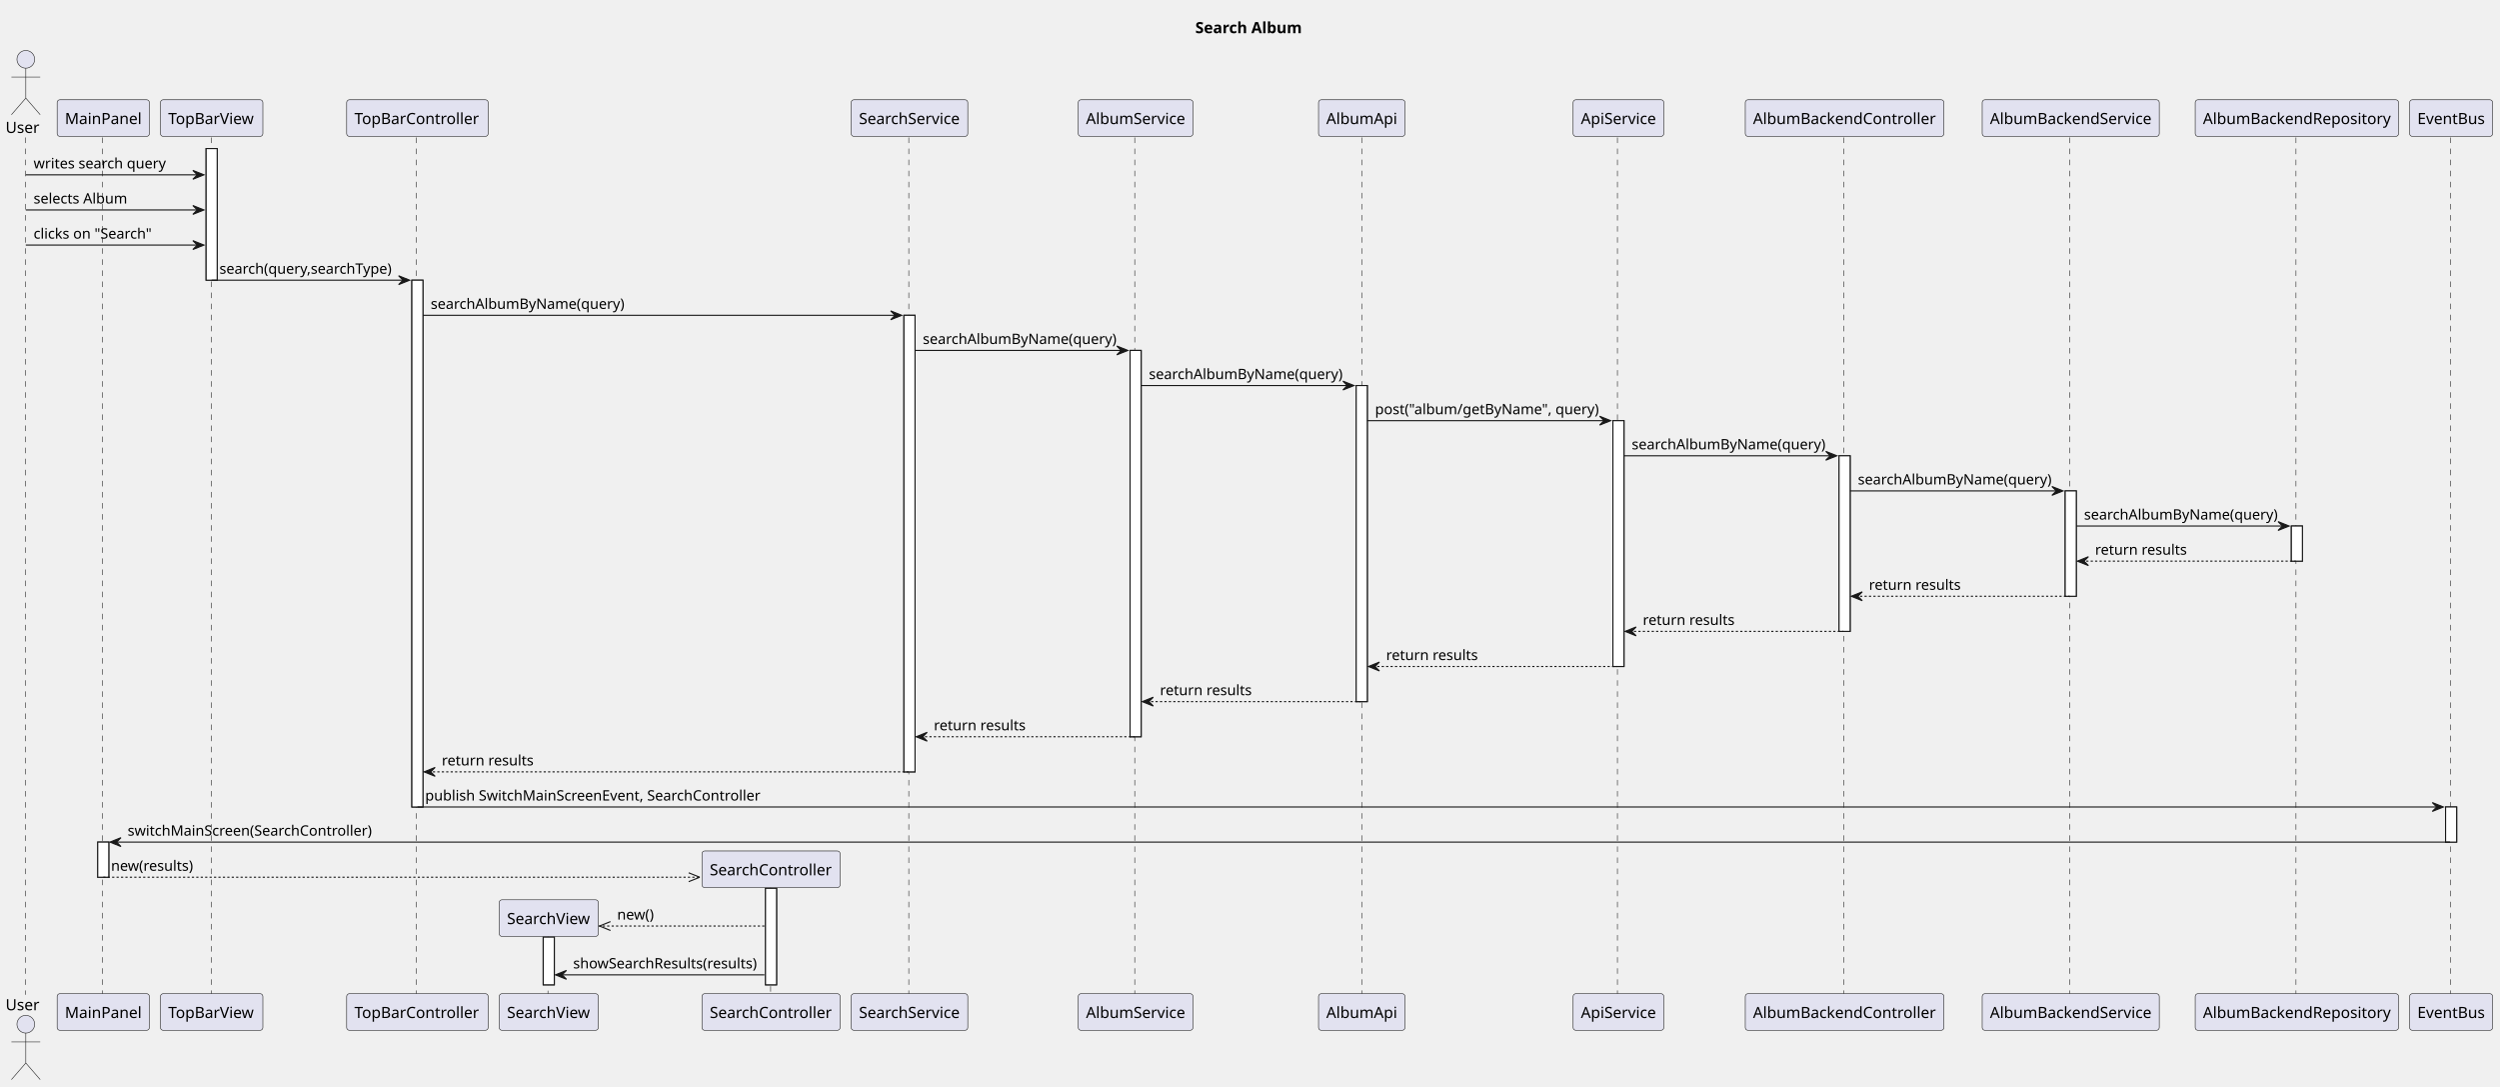
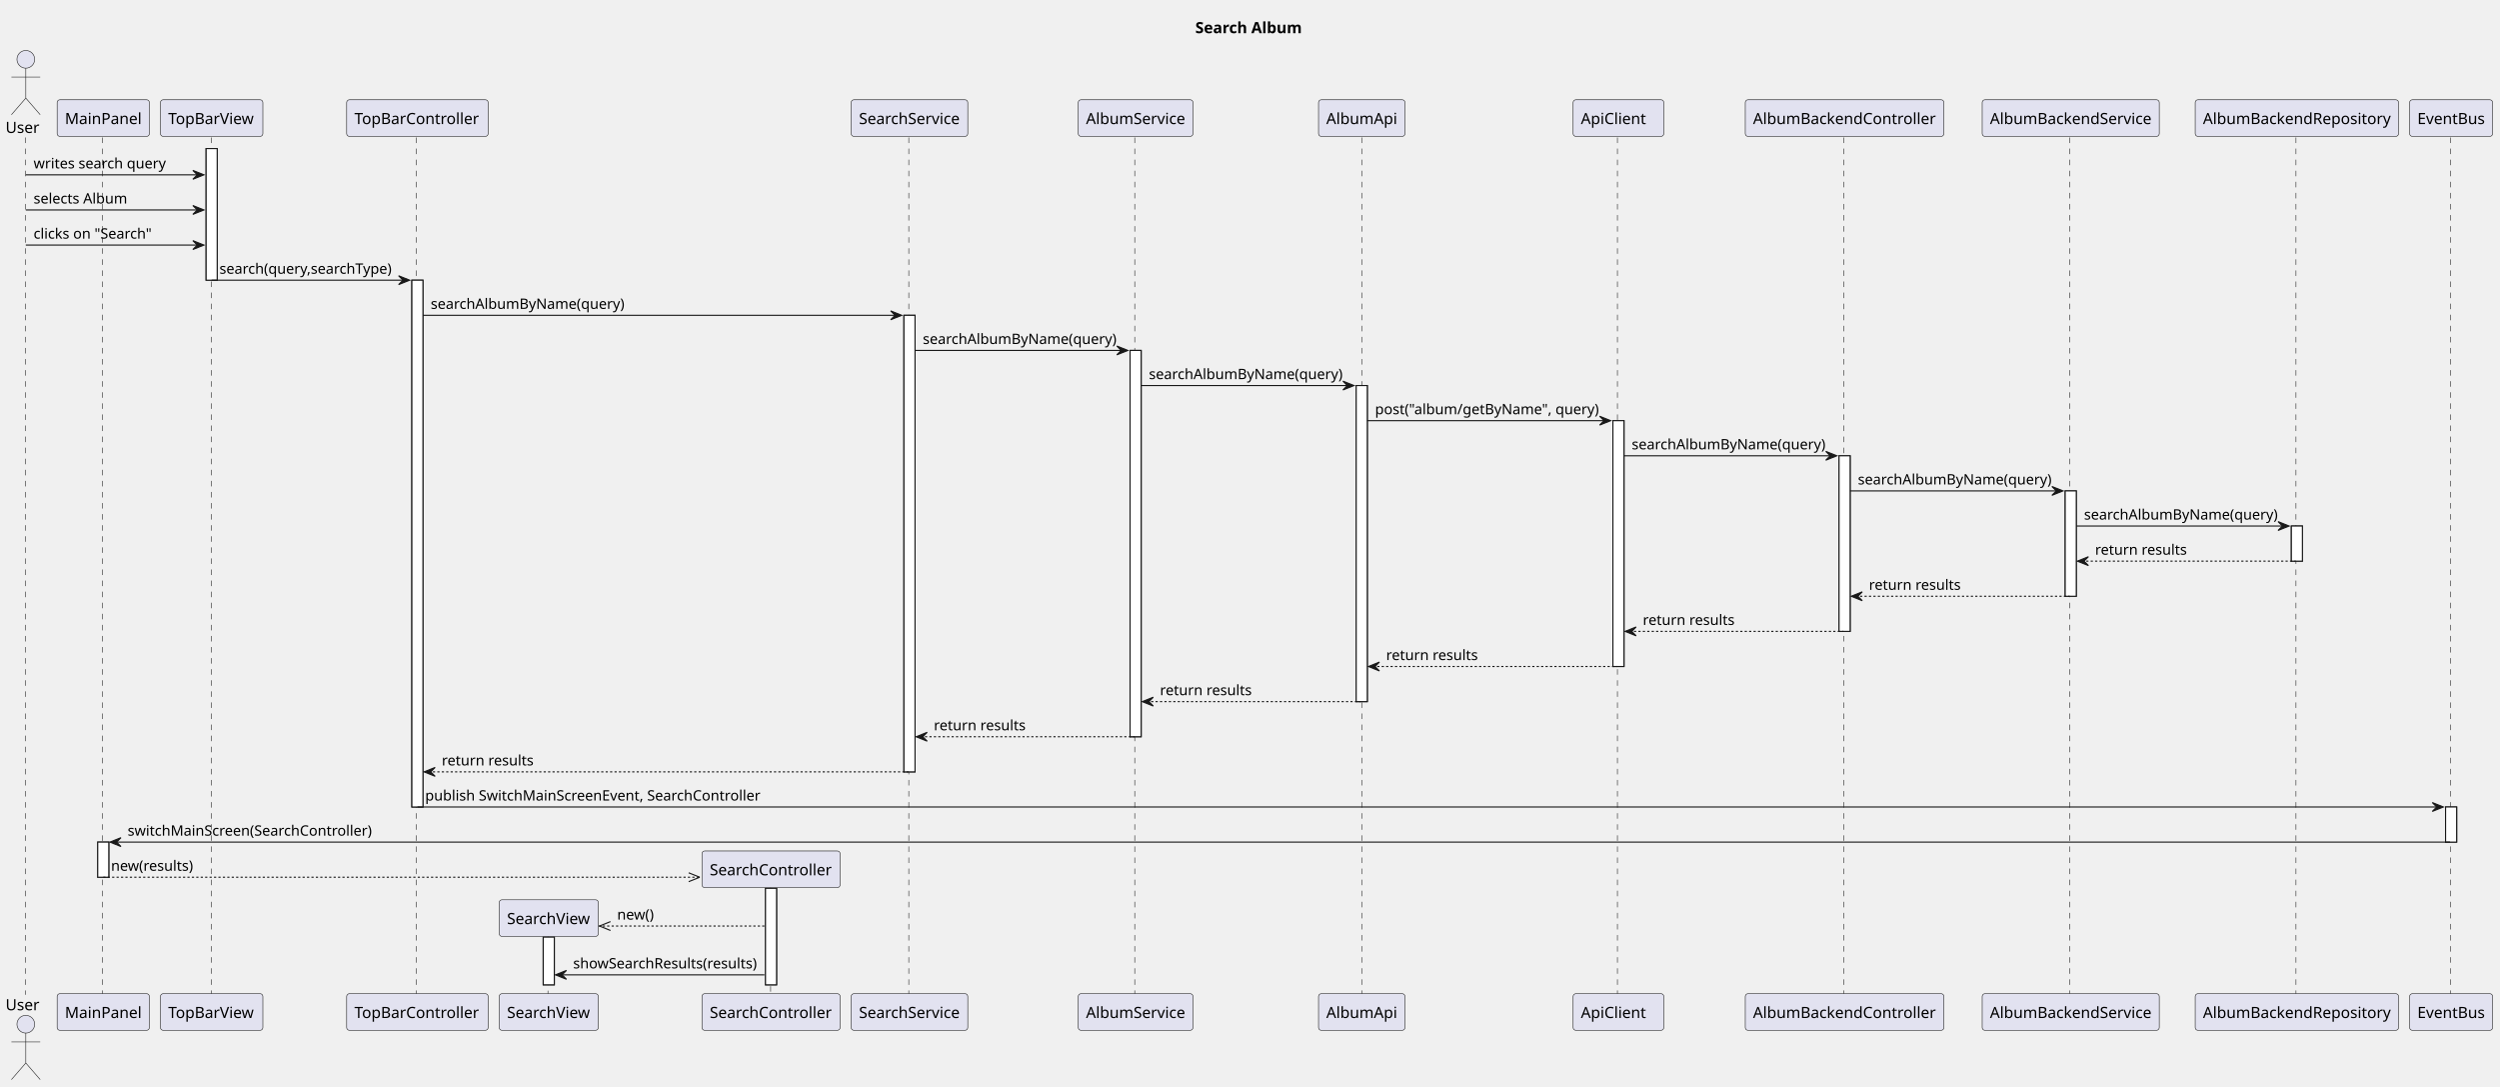
<svg xmlns="http://www.w3.org/2000/svg" contentStyleType="text/css" data-diagram-type="SEQUENCE" height="981px" preserveAspectRatio="none" style="width:2257px;height:981px;background:#FFFFFF;" version="1.1" viewBox="0 0 2257 981" width="2257px" zoomAndPan="magnify">
  <defs />
  <g>
    <text fill="#000000" font-family="sans-serif" font-size="14" font-weight="bold" lengthAdjust="spacing" textLength="96.138" x="1079.546" y="29.966">Search Album</text>
    <g>
      <rect fill="#FFFFFF" height="31.706" style="stroke:#181818;stroke-width:1;" width="10" x="88.268" y="760.256" />
    </g>
    <g>
      <rect fill="#FFFFFF" height="118.824" style="stroke:#181818;stroke-width:1;" width="10" x="186.173" y="134.136" />
    </g>
    <g>
      <rect fill="#FFFFFF" height="475.59" style="stroke:#181818;stroke-width:1;" width="10" x="371.993" y="252.96" />
    </g>
    <g>
      <rect fill="#FFFFFF" height="43.068" style="stroke:#181818;stroke-width:1;" width="10" x="490.632" y="846.03" />
    </g>
    <g>
      <rect fill="#FFFFFF" height="87.136" style="stroke:#181818;stroke-width:1;" width="10" x="691.37" y="801.962" />
    </g>
    <g>
      <rect fill="#FFFFFF" height="412.178" style="stroke:#181818;stroke-width:1;" width="10" x="816.401" y="284.666" />
    </g>
    <g>
      <rect fill="#FFFFFF" height="348.766" style="stroke:#181818;stroke-width:1;" width="10" x="1020.641" y="316.372" />
    </g>
    <g>
      <rect fill="#FFFFFF" height="285.354" style="stroke:#181818;stroke-width:1;" width="10" x="1224.881" y="348.078" />
    </g>
    <g>
      <rect fill="#FFFFFF" height="221.942" style="stroke:#181818;stroke-width:1;" width="10" x="1456.72" y="379.784" />
    </g>
    <g>
      <rect fill="#FFFFFF" height="158.53" style="stroke:#181818;stroke-width:1;" width="10" x="1660.961" y="411.49" />
    </g>
    <g>
      <rect fill="#FFFFFF" height="95.118" style="stroke:#181818;stroke-width:1;" width="10" x="1865.201" y="443.196" />
    </g>
    <g>
      <rect fill="#FFFFFF" height="31.706" style="stroke:#181818;stroke-width:1;" width="10" x="2069.441" y="474.902" />
    </g>
    <g>
      <rect fill="#FFFFFF" height="31.706" style="stroke:#181818;stroke-width:1;" width="10" x="2208.751" y="728.55" />
    </g>
    <g class="participant-lifeline" data-entity-uid="part1" data-qualified-name="User" id="part1-lifeline">
      <g>
        <rect fill="#000000" fill-opacity="0" height="773.962" width="8" x="19.309" y="124.136" />
        <line style="stroke:#181818;stroke-width:0.5;stroke-dasharray:5,5;" x1="23" x2="23" y1="124.136" y2="898.098" />
      </g>
    </g>
    <g class="participant-lifeline" data-entity-uid="part2" data-qualified-name="MainPanel" id="part2-lifeline">
      <g>
        <rect fill="#000000" fill-opacity="0" height="773.962" width="8" x="89.268" y="124.136" />
        <line style="stroke:#181818;stroke-width:0.5;stroke-dasharray:5,5;" x1="92.618" x2="92.618" y1="124.136" y2="898.098" />
      </g>
    </g>
    <g class="participant-lifeline" data-entity-uid="part3" data-qualified-name="TopBarView" id="part3-lifeline">
      <g>
        <rect fill="#000000" fill-opacity="0" height="773.962" width="8" x="187.173" y="124.136" />
        <line style="stroke:#181818;stroke-width:0.5;stroke-dasharray:5,5;" x1="190.918" x2="190.918" y1="124.136" y2="898.098" />
      </g>
    </g>
    <g class="participant-lifeline" data-entity-uid="part4" data-qualified-name="TopBarController" id="part4-lifeline">
      <g>
        <rect fill="#000000" fill-opacity="0" height="773.962" width="8" x="372.993" y="124.136" />
        <line style="stroke:#181818;stroke-width:0.5;stroke-dasharray:5,5;" x1="376.104" x2="376.104" y1="124.136" y2="898.098" />
      </g>
    </g>
    <g class="participant-lifeline" data-entity-uid="part5" data-qualified-name="SearchView" id="part5-lifeline">
      <g>
        <rect fill="#000000" fill-opacity="0" height="53.74" width="8" x="491.632" y="844.358" />
        <line style="stroke:#181818;stroke-width:0.5;stroke-dasharray:5,5;" x1="494.881" x2="494.881" y1="844.358" y2="898.098" />
      </g>
    </g>
    <g class="participant-lifeline" data-entity-uid="part6" data-qualified-name="SearchController" id="part6-lifeline">
      <g>
        <rect fill="#000000" fill-opacity="0" height="97.808" width="8" x="692.37" y="800.29" />
        <line style="stroke:#181818;stroke-width:0.5;stroke-dasharray:5,5;" x1="695.987" x2="695.987" y1="800.29" y2="898.098" />
      </g>
    </g>
    <g class="participant-lifeline" data-entity-uid="part7" data-qualified-name="SearchService" id="part7-lifeline">
      <g>
        <rect fill="#000000" fill-opacity="0" height="773.962" width="8" x="817.401" y="124.136" />
        <line style="stroke:#181818;stroke-width:0.5;stroke-dasharray:5,5;" x1="820.754" x2="820.754" y1="124.136" y2="898.098" />
      </g>
    </g>
    <g class="participant-lifeline" data-entity-uid="part8" data-qualified-name="AlbumService" id="part8-lifeline">
      <g>
        <rect fill="#000000" fill-opacity="0" height="773.962" width="8" x="1021.641" y="124.136" />
        <line style="stroke:#181818;stroke-width:0.5;stroke-dasharray:5,5;" x1="1024.834" x2="1024.834" y1="124.136" y2="898.098" />
      </g>
    </g>
    <g class="participant-lifeline" data-entity-uid="part9" data-qualified-name="AlbumApi" id="part9-lifeline">
      <g>
        <rect fill="#000000" fill-opacity="0" height="773.962" width="8" x="1225.881" y="124.136" />
        <line style="stroke:#181818;stroke-width:0.5;stroke-dasharray:5,5;" x1="1229.842" x2="1229.842" y1="124.136" y2="898.098" />
      </g>
    </g>
-     <g class="participant-lifeline" data-entity-uid="part10" data-qualified-name="ApiService" id="part10-lifeline">
+     <g class="participant-lifeline" data-entity-uid="part10" data-qualified-name="ApiClient" id="part10-lifeline">
      <g>
        <rect fill="#000000" fill-opacity="0" height="773.962" width="8" x="1457.72" y="124.136" />
        <line style="stroke:#181818;stroke-width:0.5;stroke-dasharray:5,5;" x1="1460.785" x2="1460.785" y1="124.136" y2="898.098" />
      </g>
    </g>
    <g class="participant-lifeline" data-entity-uid="part11" data-qualified-name="AlbumBackendController" id="part11-lifeline">
      <g>
        <rect fill="#000000" fill-opacity="0" height="773.962" width="8" x="1661.961" y="124.136" />
        <line style="stroke:#181818;stroke-width:0.5;stroke-dasharray:5,5;" x1="1665.263" x2="1665.263" y1="124.136" y2="898.098" />
      </g>
    </g>
    <g class="participant-lifeline" data-entity-uid="part12" data-qualified-name="AlbumBackendService" id="part12-lifeline">
      <g>
        <rect fill="#000000" fill-opacity="0" height="773.962" width="8" x="1866.201" y="124.136" />
        <line style="stroke:#181818;stroke-width:0.5;stroke-dasharray:5,5;" x1="1869.24" x2="1869.24" y1="124.136" y2="898.098" />
      </g>
    </g>
    <g class="participant-lifeline" data-entity-uid="part13" data-qualified-name="AlbumBackendRepository" id="part13-lifeline">
      <g>
        <rect fill="#000000" fill-opacity="0" height="773.962" width="8" x="2070.441" y="124.136" />
        <line style="stroke:#181818;stroke-width:0.5;stroke-dasharray:5,5;" x1="2073.608" x2="2073.608" y1="124.136" y2="898.098" />
      </g>
    </g>
    <g class="participant-lifeline" data-entity-uid="part14" data-qualified-name="EventBus" id="part14-lifeline">
      <g>
        <rect fill="#000000" fill-opacity="0" height="773.962" width="8" x="2209.751" y="124.136" />
        <line style="stroke:#181818;stroke-width:0.5;stroke-dasharray:5,5;" x1="2213.274" x2="2213.274" y1="124.136" y2="898.098" />
      </g>
    </g>
    <g class="participant participant-head" data-entity-uid="part1" data-qualified-name="User" id="part1-head">
      <text fill="#000000" font-family="sans-serif" font-size="14" lengthAdjust="spacing" textLength="30.618" x="5" y="120.034">User</text>
      <ellipse cx="23.309" cy="53.568" fill="#E2E2F0" rx="8" ry="8" style="stroke:#181818;stroke-width:0.5;" />
      <path d="M23.309,61.568 L23.309,88.568 M10.309,69.568 L36.309,69.568 M23.309,88.568 L10.309,103.568 M23.309,88.568 L36.309,103.568" fill="none" style="stroke:#181818;stroke-width:0.5;" />
    </g>
    <g class="participant participant-tail" data-entity-uid="part1" data-qualified-name="User" id="part1-tail">
      <text fill="#000000" font-family="sans-serif" font-size="14" lengthAdjust="spacing" textLength="30.618" x="5" y="912.064">User</text>
      <ellipse cx="23.309" cy="924.666" fill="#E2E2F0" rx="8" ry="8" style="stroke:#181818;stroke-width:0.5;" />
      <path d="M23.309,932.666 L23.309,959.666 M10.309,940.666 L36.309,940.666 M23.309,959.666 L10.309,974.666 M23.309,959.666 L36.309,974.666" fill="none" style="stroke:#181818;stroke-width:0.5;" />
    </g>
    <g class="participant participant-head" data-entity-uid="part2" data-qualified-name="MainPanel" id="part2-head">
      <rect fill="#E2E2F0" height="33.068" rx="2.5" ry="2.5" style="stroke:#181818;stroke-width:0.5;" width="83.3" x="51.618" y="90.068" />
      <text fill="#000000" font-family="sans-serif" font-size="14" lengthAdjust="spacing" textLength="69.3" x="58.618" y="112.034">MainPanel</text>
    </g>
    <g class="participant participant-tail" data-entity-uid="part2" data-qualified-name="MainPanel" id="part2-tail">
      <rect fill="#E2E2F0" height="33.068" rx="2.5" ry="2.5" style="stroke:#181818;stroke-width:0.5;" width="83.3" x="51.618" y="897.098" />
      <text fill="#000000" font-family="sans-serif" font-size="14" lengthAdjust="spacing" textLength="69.3" x="58.618" y="919.064">MainPanel</text>
    </g>
    <g class="participant participant-head" data-entity-uid="part3" data-qualified-name="TopBarView" id="part3-head">
      <rect fill="#E2E2F0" height="33.068" rx="2.5" ry="2.5" style="stroke:#181818;stroke-width:0.5;" width="92.512" x="144.918" y="90.068" />
      <text fill="#000000" font-family="sans-serif" font-size="14" lengthAdjust="spacing" textLength="78.512" x="151.918" y="112.034">TopBarView</text>
    </g>
    <g class="participant participant-tail" data-entity-uid="part3" data-qualified-name="TopBarView" id="part3-tail">
      <rect fill="#E2E2F0" height="33.068" rx="2.5" ry="2.5" style="stroke:#181818;stroke-width:0.5;" width="92.512" x="144.918" y="897.098" />
      <text fill="#000000" font-family="sans-serif" font-size="14" lengthAdjust="spacing" textLength="78.512" x="151.918" y="919.064">TopBarView</text>
    </g>
    <g class="participant participant-head" data-entity-uid="part4" data-qualified-name="TopBarController" id="part4-head">
      <rect fill="#E2E2F0" height="33.068" rx="2.5" ry="2.5" style="stroke:#181818;stroke-width:0.5;" width="127.778" x="313.104" y="90.068" />
      <text fill="#000000" font-family="sans-serif" font-size="14" lengthAdjust="spacing" textLength="113.778" x="320.104" y="112.034">TopBarController</text>
    </g>
    <g class="participant participant-tail" data-entity-uid="part4" data-qualified-name="TopBarController" id="part4-tail">
      <rect fill="#E2E2F0" height="33.068" rx="2.5" ry="2.5" style="stroke:#181818;stroke-width:0.5;" width="127.778" x="313.104" y="897.098" />
      <text fill="#000000" font-family="sans-serif" font-size="14" lengthAdjust="spacing" textLength="113.778" x="320.104" y="919.064">TopBarController</text>
    </g>
    <g class="participant participant-tail" data-entity-uid="part5" data-qualified-name="SearchView" id="part5-tail">
      <rect fill="#E2E2F0" height="33.068" rx="2.5" ry="2.5" style="stroke:#181818;stroke-width:0.5;" width="89.502" x="450.881" y="897.098" />
      <text fill="#000000" font-family="sans-serif" font-size="14" lengthAdjust="spacing" textLength="75.502" x="457.881" y="919.064">SearchView</text>
    </g>
    <g class="participant participant-tail" data-entity-uid="part6" data-qualified-name="SearchController" id="part6-tail">
      <rect fill="#E2E2F0" height="33.068" rx="2.5" ry="2.5" style="stroke:#181818;stroke-width:0.5;" width="124.768" x="633.987" y="897.098" />
      <text fill="#000000" font-family="sans-serif" font-size="14" lengthAdjust="spacing" textLength="110.768" x="640.987" y="919.064">SearchController</text>
    </g>
    <g class="participant participant-head" data-entity-uid="part7" data-qualified-name="SearchService" id="part7-head">
      <rect fill="#E2E2F0" height="33.068" rx="2.5" ry="2.5" style="stroke:#181818;stroke-width:0.5;" width="105.294" x="768.754" y="90.068" />
      <text fill="#000000" font-family="sans-serif" font-size="14" lengthAdjust="spacing" textLength="91.294" x="775.754" y="112.034">SearchService</text>
    </g>
    <g class="participant participant-tail" data-entity-uid="part7" data-qualified-name="SearchService" id="part7-tail">
      <rect fill="#E2E2F0" height="33.068" rx="2.5" ry="2.5" style="stroke:#181818;stroke-width:0.5;" width="105.294" x="768.754" y="897.098" />
      <text fill="#000000" font-family="sans-serif" font-size="14" lengthAdjust="spacing" textLength="91.294" x="775.754" y="919.064">SearchService</text>
    </g>
    <g class="participant participant-head" data-entity-uid="part8" data-qualified-name="AlbumService" id="part8-head">
      <rect fill="#E2E2F0" height="33.068" rx="2.5" ry="2.5" style="stroke:#181818;stroke-width:0.5;" width="103.614" x="973.834" y="90.068" />
      <text fill="#000000" font-family="sans-serif" font-size="14" lengthAdjust="spacing" textLength="89.614" x="980.834" y="112.034">AlbumService</text>
    </g>
    <g class="participant participant-tail" data-entity-uid="part8" data-qualified-name="AlbumService" id="part8-tail">
      <rect fill="#E2E2F0" height="33.068" rx="2.5" ry="2.5" style="stroke:#181818;stroke-width:0.5;" width="103.614" x="973.834" y="897.098" />
      <text fill="#000000" font-family="sans-serif" font-size="14" lengthAdjust="spacing" textLength="89.614" x="980.834" y="919.064">AlbumService</text>
    </g>
    <g class="participant participant-head" data-entity-uid="part9" data-qualified-name="AlbumApi" id="part9-head">
      <rect fill="#E2E2F0" height="33.068" rx="2.5" ry="2.5" style="stroke:#181818;stroke-width:0.5;" width="78.078" x="1190.842" y="90.068" />
      <text fill="#000000" font-family="sans-serif" font-size="14" lengthAdjust="spacing" textLength="64.078" x="1197.842" y="112.034">AlbumApi</text>
    </g>
    <g class="participant participant-tail" data-entity-uid="part9" data-qualified-name="AlbumApi" id="part9-tail">
      <rect fill="#E2E2F0" height="33.068" rx="2.5" ry="2.5" style="stroke:#181818;stroke-width:0.5;" width="78.078" x="1190.842" y="897.098" />
      <text fill="#000000" font-family="sans-serif" font-size="14" lengthAdjust="spacing" textLength="64.078" x="1197.842" y="919.064">AlbumApi</text>
    </g>
-     <g class="participant participant-head" data-entity-uid="part10" data-qualified-name="ApiService" id="part10-head">
+     <g class="participant participant-head" data-entity-uid="part10" data-qualified-name="ApiClient" id="part10-head">
      <rect fill="#E2E2F0" height="33.068" rx="2.5" ry="2.5" style="stroke:#181818;stroke-width:0.5;" width="81.872" x="1420.785" y="90.068" />
-       <text fill="#000000" font-family="sans-serif" font-size="14" lengthAdjust="spacing" textLength="67.872" x="1427.785" y="112.034">ApiService</text>
-     </g>
-     <g class="participant participant-tail" data-entity-uid="part10" data-qualified-name="ApiService" id="part10-tail">
+       <text fill="#000000" font-family="sans-serif" font-size="14" lengthAdjust="spacing" textLength="67.872" x="1427.785" y="112.034">ApiClient</text>
+     </g>
+     <g class="participant participant-tail" data-entity-uid="part10" data-qualified-name="ApiClient" id="part10-tail">
      <rect fill="#E2E2F0" height="33.068" rx="2.5" ry="2.5" style="stroke:#181818;stroke-width:0.5;" width="81.872" x="1420.785" y="897.098" />
-       <text fill="#000000" font-family="sans-serif" font-size="14" lengthAdjust="spacing" textLength="67.872" x="1427.785" y="919.064">ApiService</text>
+       <text fill="#000000" font-family="sans-serif" font-size="14" lengthAdjust="spacing" textLength="67.872" x="1427.785" y="919.064">ApiClient</text>
    </g>
    <g class="participant participant-head" data-entity-uid="part11" data-qualified-name="AlbumBackendController" id="part11-head">
      <rect fill="#E2E2F0" height="33.068" rx="2.5" ry="2.5" style="stroke:#181818;stroke-width:0.5;" width="179.395" x="1576.263" y="90.068" />
      <text fill="#000000" font-family="sans-serif" font-size="14" lengthAdjust="spacing" textLength="165.395" x="1583.263" y="112.034">AlbumBackendController</text>
    </g>
    <g class="participant participant-tail" data-entity-uid="part11" data-qualified-name="AlbumBackendController" id="part11-tail">
      <rect fill="#E2E2F0" height="33.068" rx="2.5" ry="2.5" style="stroke:#181818;stroke-width:0.5;" width="179.395" x="1576.263" y="897.098" />
      <text fill="#000000" font-family="sans-serif" font-size="14" lengthAdjust="spacing" textLength="165.395" x="1583.263" y="919.064">AlbumBackendController</text>
    </g>
    <g class="participant participant-head" data-entity-uid="part12" data-qualified-name="AlbumBackendService" id="part12-head">
      <rect fill="#E2E2F0" height="33.068" rx="2.5" ry="2.5" style="stroke:#181818;stroke-width:0.5;" width="159.921" x="1790.24" y="90.068" />
      <text fill="#000000" font-family="sans-serif" font-size="14" lengthAdjust="spacing" textLength="145.921" x="1797.24" y="112.034">AlbumBackendService</text>
    </g>
    <g class="participant participant-tail" data-entity-uid="part12" data-qualified-name="AlbumBackendService" id="part12-tail">
      <rect fill="#E2E2F0" height="33.068" rx="2.5" ry="2.5" style="stroke:#181818;stroke-width:0.5;" width="159.921" x="1790.24" y="897.098" />
      <text fill="#000000" font-family="sans-serif" font-size="14" lengthAdjust="spacing" textLength="145.921" x="1797.24" y="919.064">AlbumBackendService</text>
    </g>
    <g class="participant participant-head" data-entity-uid="part13" data-qualified-name="AlbumBackendRepository" id="part13-head">
      <rect fill="#E2E2F0" height="33.068" rx="2.5" ry="2.5" style="stroke:#181818;stroke-width:0.5;" width="183.665" x="1982.608" y="90.068" />
      <text fill="#000000" font-family="sans-serif" font-size="14" lengthAdjust="spacing" textLength="169.665" x="1989.608" y="112.034">AlbumBackendRepository</text>
    </g>
    <g class="participant participant-tail" data-entity-uid="part13" data-qualified-name="AlbumBackendRepository" id="part13-tail">
      <rect fill="#E2E2F0" height="33.068" rx="2.5" ry="2.5" style="stroke:#181818;stroke-width:0.5;" width="183.665" x="1982.608" y="897.098" />
      <text fill="#000000" font-family="sans-serif" font-size="14" lengthAdjust="spacing" textLength="169.665" x="1989.608" y="919.064">AlbumBackendRepository</text>
    </g>
    <g class="participant participant-head" data-entity-uid="part14" data-qualified-name="EventBus" id="part14-head">
      <rect fill="#E2E2F0" height="33.068" rx="2.5" ry="2.5" style="stroke:#181818;stroke-width:0.5;" width="74.956" x="2176.274" y="90.068" />
      <text fill="#000000" font-family="sans-serif" font-size="14" lengthAdjust="spacing" textLength="60.956" x="2183.274" y="112.034">EventBus</text>
    </g>
    <g class="participant participant-tail" data-entity-uid="part14" data-qualified-name="EventBus" id="part14-tail">
      <rect fill="#E2E2F0" height="33.068" rx="2.5" ry="2.5" style="stroke:#181818;stroke-width:0.5;" width="74.956" x="2176.274" y="897.098" />
      <text fill="#000000" font-family="sans-serif" font-size="14" lengthAdjust="spacing" textLength="60.956" x="2183.274" y="919.064">EventBus</text>
    </g>
    <g>
      <rect fill="#FFFFFF" height="31.706" style="stroke:#181818;stroke-width:1;" width="10" x="88.268" y="760.256" />
    </g>
    <g>
      <rect fill="#FFFFFF" height="118.824" style="stroke:#181818;stroke-width:1;" width="10" x="186.173" y="134.136" />
    </g>
    <g>
      <rect fill="#FFFFFF" height="475.59" style="stroke:#181818;stroke-width:1;" width="10" x="371.993" y="252.96" />
    </g>
    <g>
      <rect fill="#FFFFFF" height="43.068" style="stroke:#181818;stroke-width:1;" width="10" x="490.632" y="846.03" />
    </g>
    <g>
      <rect fill="#FFFFFF" height="87.136" style="stroke:#181818;stroke-width:1;" width="10" x="691.37" y="801.962" />
    </g>
    <g>
      <rect fill="#FFFFFF" height="412.178" style="stroke:#181818;stroke-width:1;" width="10" x="816.401" y="284.666" />
    </g>
    <g>
      <rect fill="#FFFFFF" height="348.766" style="stroke:#181818;stroke-width:1;" width="10" x="1020.641" y="316.372" />
    </g>
    <g>
      <rect fill="#FFFFFF" height="285.354" style="stroke:#181818;stroke-width:1;" width="10" x="1224.881" y="348.078" />
    </g>
    <g>
      <rect fill="#FFFFFF" height="221.942" style="stroke:#181818;stroke-width:1;" width="10" x="1456.72" y="379.784" />
    </g>
    <g>
      <rect fill="#FFFFFF" height="158.53" style="stroke:#181818;stroke-width:1;" width="10" x="1660.961" y="411.49" />
    </g>
    <g>
      <rect fill="#FFFFFF" height="95.118" style="stroke:#181818;stroke-width:1;" width="10" x="1865.201" y="443.196" />
    </g>
    <g>
      <rect fill="#FFFFFF" height="31.706" style="stroke:#181818;stroke-width:1;" width="10" x="2069.441" y="474.902" />
    </g>
    <g>
      <rect fill="#FFFFFF" height="31.706" style="stroke:#181818;stroke-width:1;" width="10" x="2208.751" y="728.55" />
    </g>
    <g class="message" data-entity-1="part1" data-entity-2="part3" id="msg1">
      <polygon fill="#181818" points="174.173,153.842,184.173,157.842,174.173,161.842,178.173,157.842" style="stroke:#181818;stroke-width:1;" />
      <line style="stroke:#181818;stroke-width:1;" x1="23.309" x2="180.173" y1="157.842" y2="157.842" />
      <text fill="#000000" font-family="sans-serif" font-size="13" lengthAdjust="spacing" textLength="119.808" x="30.309" y="152.033">writes search query</text>
    </g>
    <g class="message" data-entity-1="part1" data-entity-2="part3" id="msg2">
      <polygon fill="#181818" points="174.173,185.548,184.173,189.548,174.173,193.548,178.173,189.548" style="stroke:#181818;stroke-width:1;" />
      <line style="stroke:#181818;stroke-width:1;" x1="23.309" x2="180.173" y1="189.548" y2="189.548" />
      <text fill="#000000" font-family="sans-serif" font-size="13" lengthAdjust="spacing" textLength="84.63" x="30.309" y="183.739">selects Album</text>
    </g>
    <g class="message" data-entity-1="part1" data-entity-2="part3" id="msg3">
      <polygon fill="#181818" points="174.173,217.254,184.173,221.254,174.173,225.254,178.173,221.254" style="stroke:#181818;stroke-width:1;" />
      <line style="stroke:#181818;stroke-width:1;" x1="23.309" x2="180.173" y1="221.254" y2="221.254" />
      <text fill="#000000" font-family="sans-serif" font-size="13" lengthAdjust="spacing" textLength="107.029" x="30.309" y="215.445">clicks on "Search"</text>
    </g>
    <g class="message" data-entity-1="part3" data-entity-2="part4" id="msg4">
      <polygon fill="#181818" points="359.993,248.96,369.993,252.96,359.993,256.96,363.993,252.96" style="stroke:#181818;stroke-width:1;" />
      <line style="stroke:#181818;stroke-width:1;" x1="191.173" x2="365.993" y1="252.96" y2="252.96" />
      <text fill="#000000" font-family="sans-serif" font-size="13" lengthAdjust="spacing" textLength="156.819" x="198.173" y="247.151">search(query,searchType)</text>
    </g>
    <g class="message" data-entity-1="part4" data-entity-2="part7" id="msg5">
      <polygon fill="#181818" points="804.401,280.666,814.401,284.666,804.401,288.666,808.401,284.666" style="stroke:#181818;stroke-width:1;" />
      <line style="stroke:#181818;stroke-width:1;" x1="381.993" x2="810.401" y1="284.666" y2="284.666" />
      <text fill="#000000" font-family="sans-serif" font-size="13" lengthAdjust="spacing" textLength="175.24" x="388.993" y="278.857">searchAlbumByName(query)</text>
    </g>
    <g class="message" data-entity-1="part7" data-entity-2="part8" id="msg6">
      <polygon fill="#181818" points="1008.641,312.372,1018.641,316.372,1008.641,320.372,1012.641,316.372" style="stroke:#181818;stroke-width:1;" />
      <line style="stroke:#181818;stroke-width:1;" x1="826.401" x2="1014.641" y1="316.372" y2="316.372" />
      <text fill="#000000" font-family="sans-serif" font-size="13" lengthAdjust="spacing" textLength="175.24" x="833.401" y="310.563">searchAlbumByName(query)</text>
    </g>
    <g class="message" data-entity-1="part8" data-entity-2="part9" id="msg7">
      <polygon fill="#181818" points="1212.881,344.078,1222.881,348.078,1212.881,352.078,1216.881,348.078" style="stroke:#181818;stroke-width:1;" />
      <line style="stroke:#181818;stroke-width:1;" x1="1030.641" x2="1218.881" y1="348.078" y2="348.078" />
      <text fill="#000000" font-family="sans-serif" font-size="13" lengthAdjust="spacing" textLength="175.24" x="1037.641" y="342.269">searchAlbumByName(query)</text>
    </g>
    <g class="message" data-entity-1="part9" data-entity-2="part10" id="msg8">
      <polygon fill="#181818" points="1444.72,375.784,1454.72,379.784,1444.72,383.784,1448.72,379.784" style="stroke:#181818;stroke-width:1;" />
      <line style="stroke:#181818;stroke-width:1;" x1="1234.881" x2="1450.72" y1="379.784" y2="379.784" />
      <text fill="#000000" font-family="sans-serif" font-size="13" lengthAdjust="spacing" textLength="202.839" x="1241.881" y="373.975">post("album/getByName", query)</text>
    </g>
    <g class="message" data-entity-1="part10" data-entity-2="part11" id="msg9">
      <polygon fill="#181818" points="1648.961,407.49,1658.961,411.49,1648.961,415.49,1652.961,411.49" style="stroke:#181818;stroke-width:1;" />
      <line style="stroke:#181818;stroke-width:1;" x1="1466.72" x2="1654.961" y1="411.49" y2="411.49" />
      <text fill="#000000" font-family="sans-serif" font-size="13" lengthAdjust="spacing" textLength="175.24" x="1473.72" y="405.681">searchAlbumByName(query)</text>
    </g>
    <g class="message" data-entity-1="part11" data-entity-2="part12" id="msg10">
      <polygon fill="#181818" points="1853.201,439.196,1863.201,443.196,1853.201,447.196,1857.201,443.196" style="stroke:#181818;stroke-width:1;" />
      <line style="stroke:#181818;stroke-width:1;" x1="1670.961" x2="1859.201" y1="443.196" y2="443.196" />
      <text fill="#000000" font-family="sans-serif" font-size="13" lengthAdjust="spacing" textLength="175.24" x="1677.961" y="437.387">searchAlbumByName(query)</text>
    </g>
    <g class="message" data-entity-1="part12" data-entity-2="part13" id="msg11">
      <polygon fill="#181818" points="2057.441,470.902,2067.441,474.902,2057.441,478.902,2061.441,474.902" style="stroke:#181818;stroke-width:1;" />
      <line style="stroke:#181818;stroke-width:1;" x1="1875.201" x2="2063.441" y1="474.902" y2="474.902" />
      <text fill="#000000" font-family="sans-serif" font-size="13" lengthAdjust="spacing" textLength="175.24" x="1882.201" y="469.093">searchAlbumByName(query)</text>
    </g>
    <g class="message" data-entity-1="part13" data-entity-2="part12" id="msg12">
      <polygon fill="#181818" points="1886.201,502.608,1876.201,506.608,1886.201,510.608,1882.201,506.608" style="stroke:#181818;stroke-width:1;" />
      <line style="stroke:#181818;stroke-width:1;stroke-dasharray:2,2;" x1="1880.201" x2="2073.441" y1="506.608" y2="506.608" />
      <text fill="#000000" font-family="sans-serif" font-size="13" lengthAdjust="spacing" textLength="83.447" x="1892.201" y="500.799">return results</text>
    </g>
    <g class="message" data-entity-1="part12" data-entity-2="part11" id="msg13">
      <polygon fill="#181818" points="1681.961,534.314,1671.961,538.314,1681.961,542.314,1677.961,538.314" style="stroke:#181818;stroke-width:1;" />
      <line style="stroke:#181818;stroke-width:1;stroke-dasharray:2,2;" x1="1675.961" x2="1869.201" y1="538.314" y2="538.314" />
      <text fill="#000000" font-family="sans-serif" font-size="13" lengthAdjust="spacing" textLength="83.447" x="1687.961" y="532.505">return results</text>
    </g>
    <g class="message" data-entity-1="part11" data-entity-2="part10" id="msg14">
      <polygon fill="#181818" points="1477.72,566.02,1467.72,570.02,1477.72,574.02,1473.72,570.02" style="stroke:#181818;stroke-width:1;" />
      <line style="stroke:#181818;stroke-width:1;stroke-dasharray:2,2;" x1="1471.72" x2="1664.961" y1="570.02" y2="570.02" />
      <text fill="#000000" font-family="sans-serif" font-size="13" lengthAdjust="spacing" textLength="83.447" x="1483.72" y="564.211">return results</text>
    </g>
    <g class="message" data-entity-1="part10" data-entity-2="part9" id="msg15">
      <polygon fill="#181818" points="1245.881,597.726,1235.881,601.726,1245.881,605.726,1241.881,601.726" style="stroke:#181818;stroke-width:1;" />
      <line style="stroke:#181818;stroke-width:1;stroke-dasharray:2,2;" x1="1239.881" x2="1460.72" y1="601.726" y2="601.726" />
      <text fill="#000000" font-family="sans-serif" font-size="13" lengthAdjust="spacing" textLength="83.447" x="1251.881" y="595.917">return results</text>
    </g>
    <g class="message" data-entity-1="part9" data-entity-2="part8" id="msg16">
      <polygon fill="#181818" points="1041.641,629.432,1031.641,633.432,1041.641,637.432,1037.641,633.432" style="stroke:#181818;stroke-width:1;" />
      <line style="stroke:#181818;stroke-width:1;stroke-dasharray:2,2;" x1="1035.641" x2="1228.881" y1="633.432" y2="633.432" />
      <text fill="#000000" font-family="sans-serif" font-size="13" lengthAdjust="spacing" textLength="83.447" x="1047.641" y="627.623">return results</text>
    </g>
    <g class="message" data-entity-1="part8" data-entity-2="part7" id="msg17">
      <polygon fill="#181818" points="837.401,661.138,827.401,665.138,837.401,669.138,833.401,665.138" style="stroke:#181818;stroke-width:1;" />
      <line style="stroke:#181818;stroke-width:1;stroke-dasharray:2,2;" x1="831.401" x2="1024.641" y1="665.138" y2="665.138" />
      <text fill="#000000" font-family="sans-serif" font-size="13" lengthAdjust="spacing" textLength="83.447" x="843.401" y="659.329">return results</text>
    </g>
    <g class="message" data-entity-1="part7" data-entity-2="part4" id="msg18">
      <polygon fill="#181818" points="392.993,692.844,382.993,696.844,392.993,700.844,388.993,696.844" style="stroke:#181818;stroke-width:1;" />
      <line style="stroke:#181818;stroke-width:1;stroke-dasharray:2,2;" x1="386.993" x2="820.401" y1="696.844" y2="696.844" />
      <text fill="#000000" font-family="sans-serif" font-size="13" lengthAdjust="spacing" textLength="83.447" x="398.993" y="691.035">return results</text>
    </g>
    <g class="message" data-entity-1="part4" data-entity-2="part14" id="msg19">
      <polygon fill="#181818" points="2196.751,724.55,2206.751,728.55,2196.751,732.55,2200.751,728.55" style="stroke:#181818;stroke-width:1;" />
      <line style="stroke:#181818;stroke-width:1;" x1="376.993" x2="2202.751" y1="728.55" y2="728.55" />
      <text fill="#000000" font-family="sans-serif" font-size="13" lengthAdjust="spacing" textLength="303.576" x="383.993" y="722.741">publish SwitchMainScreenEvent, SearchController</text>
    </g>
    <g class="message" data-entity-1="part14" data-entity-2="part2" id="msg20">
      <polygon fill="#181818" points="109.268,756.256,99.268,760.256,109.268,764.256,105.268,760.256" style="stroke:#181818;stroke-width:1;" />
      <line style="stroke:#181818;stroke-width:1;" x1="103.268" x2="2212.751" y1="760.256" y2="760.256" />
      <text fill="#000000" font-family="sans-serif" font-size="13" lengthAdjust="spacing" textLength="221.338" x="115.268" y="754.447">switchMainScreen(SearchController)</text>
    </g>
    <g class="message" data-entity-1="part2" data-entity-2="part6" id="msg21">
      <line style="stroke:#181818;stroke-width:1;" x1="631.987" x2="621.987" y1="791.962" y2="787.962" />
      <line style="stroke:#181818;stroke-width:1;" x1="631.987" x2="621.987" y1="791.962" y2="795.962" />
      <line style="stroke:#181818;stroke-width:1;stroke-dasharray:2,2;" x1="93.268" x2="632.987" y1="791.962" y2="791.962" />
      <text fill="#000000" font-family="sans-serif" font-size="13" lengthAdjust="spacing" textLength="74.62" x="100.268" y="786.153">new(results)</text>
    </g>
    <rect fill="#E2E2F0" height="33.068" rx="2.5" ry="2.5" style="stroke:#181818;stroke-width:0.5;" width="124.768" x="633.987" y="768.256" />
    <text fill="#000000" font-family="sans-serif" font-size="14" lengthAdjust="spacing" textLength="110.768" x="640.987" y="790.222">SearchController</text>
    <g class="message" data-entity-1="part6" data-entity-2="part5" id="msg23">
      <line style="stroke:#181818;stroke-width:1;" x1="541.383" x2="551.383" y1="836.03" y2="832.03" />
      <line style="stroke:#181818;stroke-width:1;" x1="541.383" x2="551.383" y1="836.03" y2="840.03" />
      <line style="stroke:#181818;stroke-width:1;stroke-dasharray:2,2;" x1="540.383" x2="690.37" y1="836.03" y2="836.03" />
      <text fill="#000000" font-family="sans-serif" font-size="13" lengthAdjust="spacing" textLength="33.384" x="557.383" y="830.221">new()</text>
    </g>
    <rect fill="#E2E2F0" height="33.068" rx="2.5" ry="2.5" style="stroke:#181818;stroke-width:0.5;" width="89.502" x="450.881" y="812.324" />
    <text fill="#000000" font-family="sans-serif" font-size="14" lengthAdjust="spacing" textLength="75.502" x="457.881" y="834.29">SearchView</text>
    <g class="message" data-entity-1="part6" data-entity-2="part5" id="msg25">
      <polygon fill="#181818" points="511.632,876.098,501.632,880.098,511.632,884.098,507.632,880.098" style="stroke:#181818;stroke-width:1;" />
      <line style="stroke:#181818;stroke-width:1;" x1="505.632" x2="690.37" y1="880.098" y2="880.098" />
      <text fill="#000000" font-family="sans-serif" font-size="13" lengthAdjust="spacing" textLength="166.738" x="517.632" y="874.289">showSearchResults(results)</text>
    </g>
  </g>
</svg>
